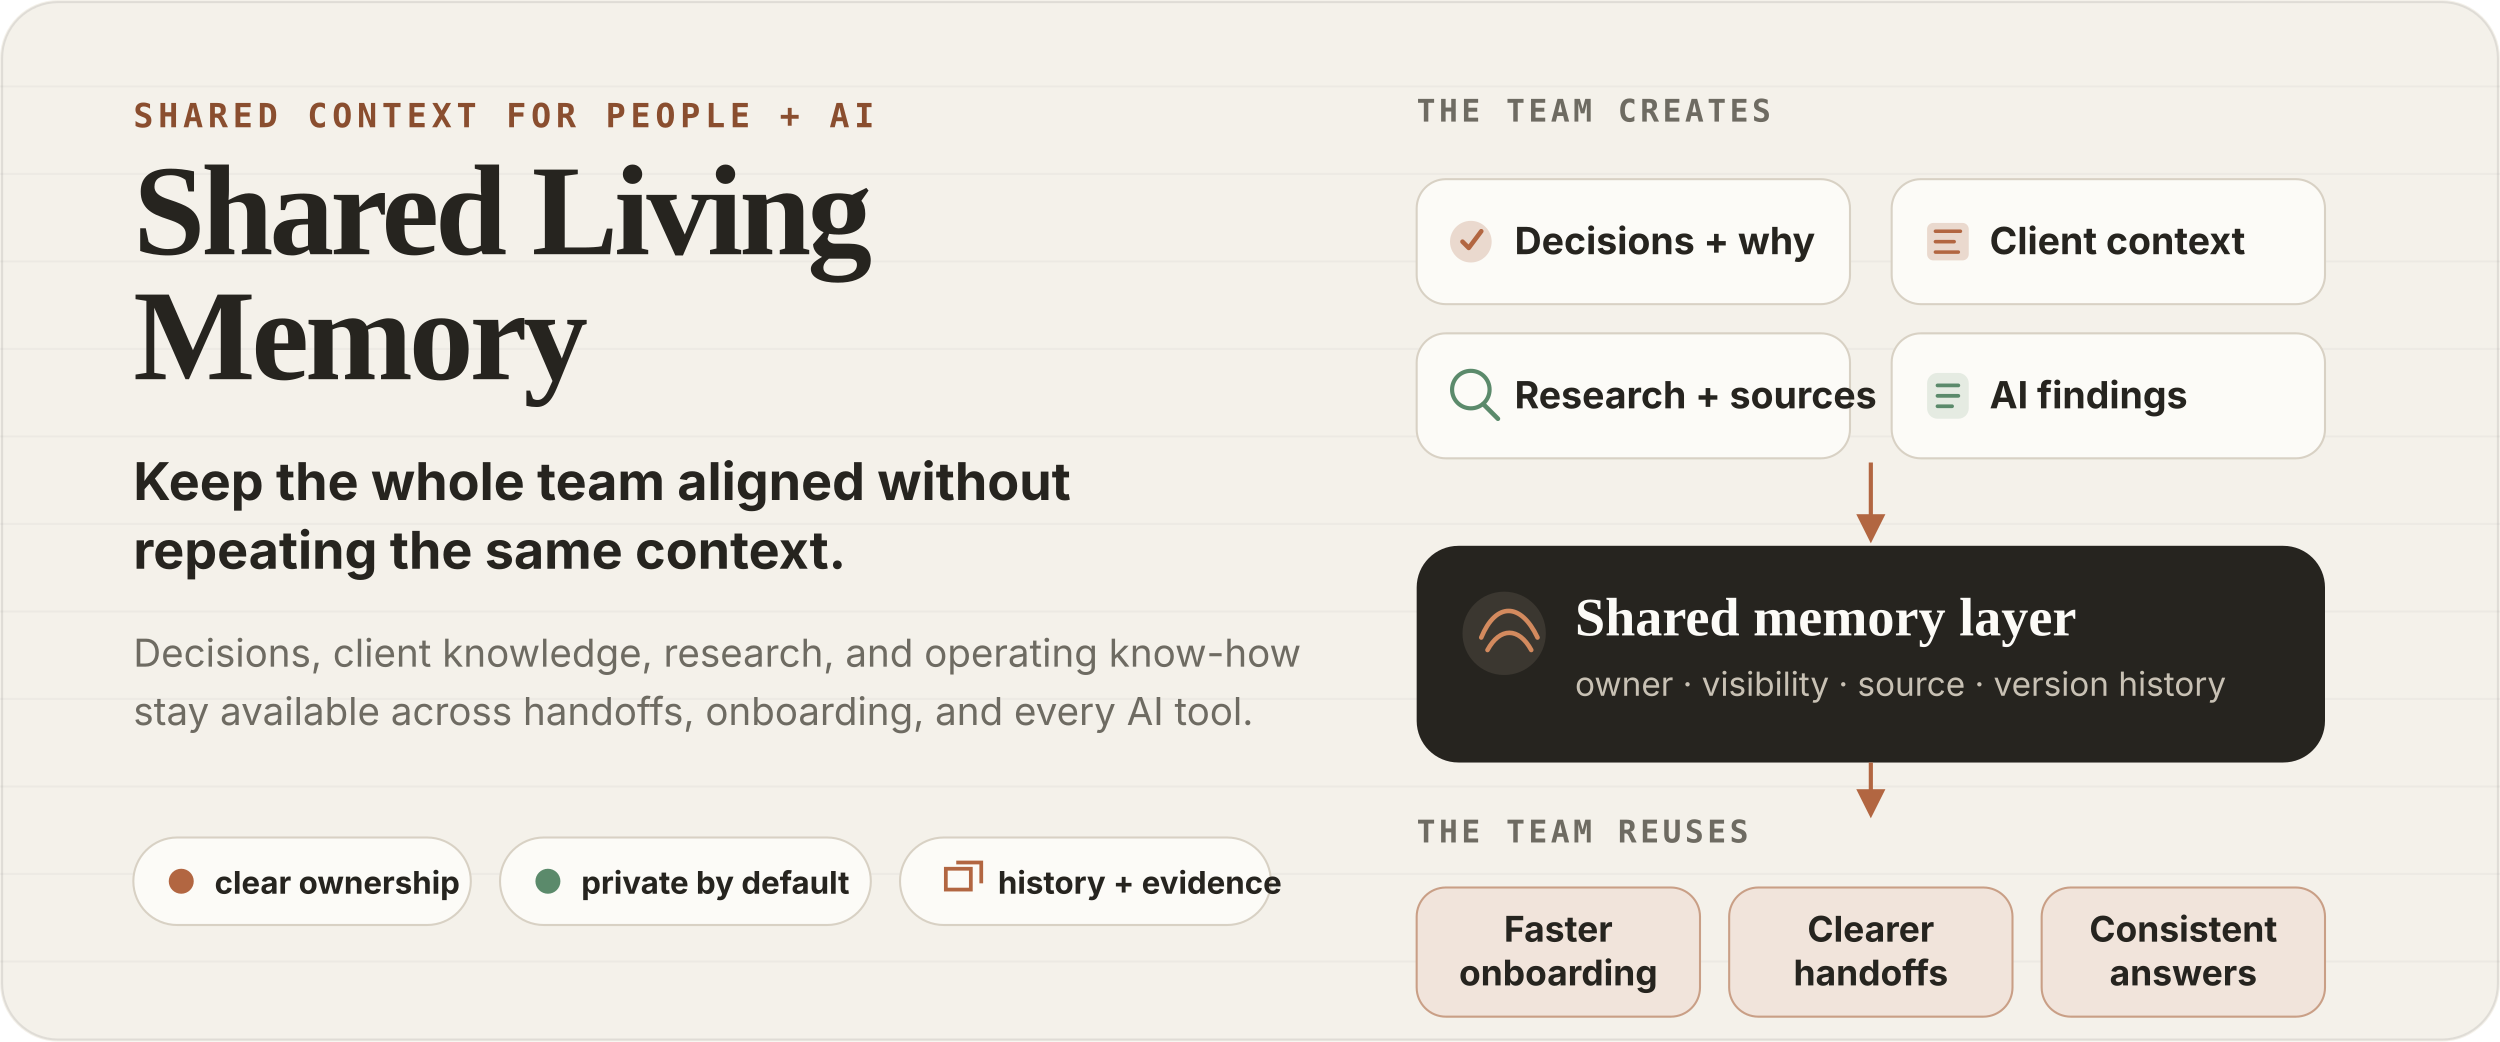
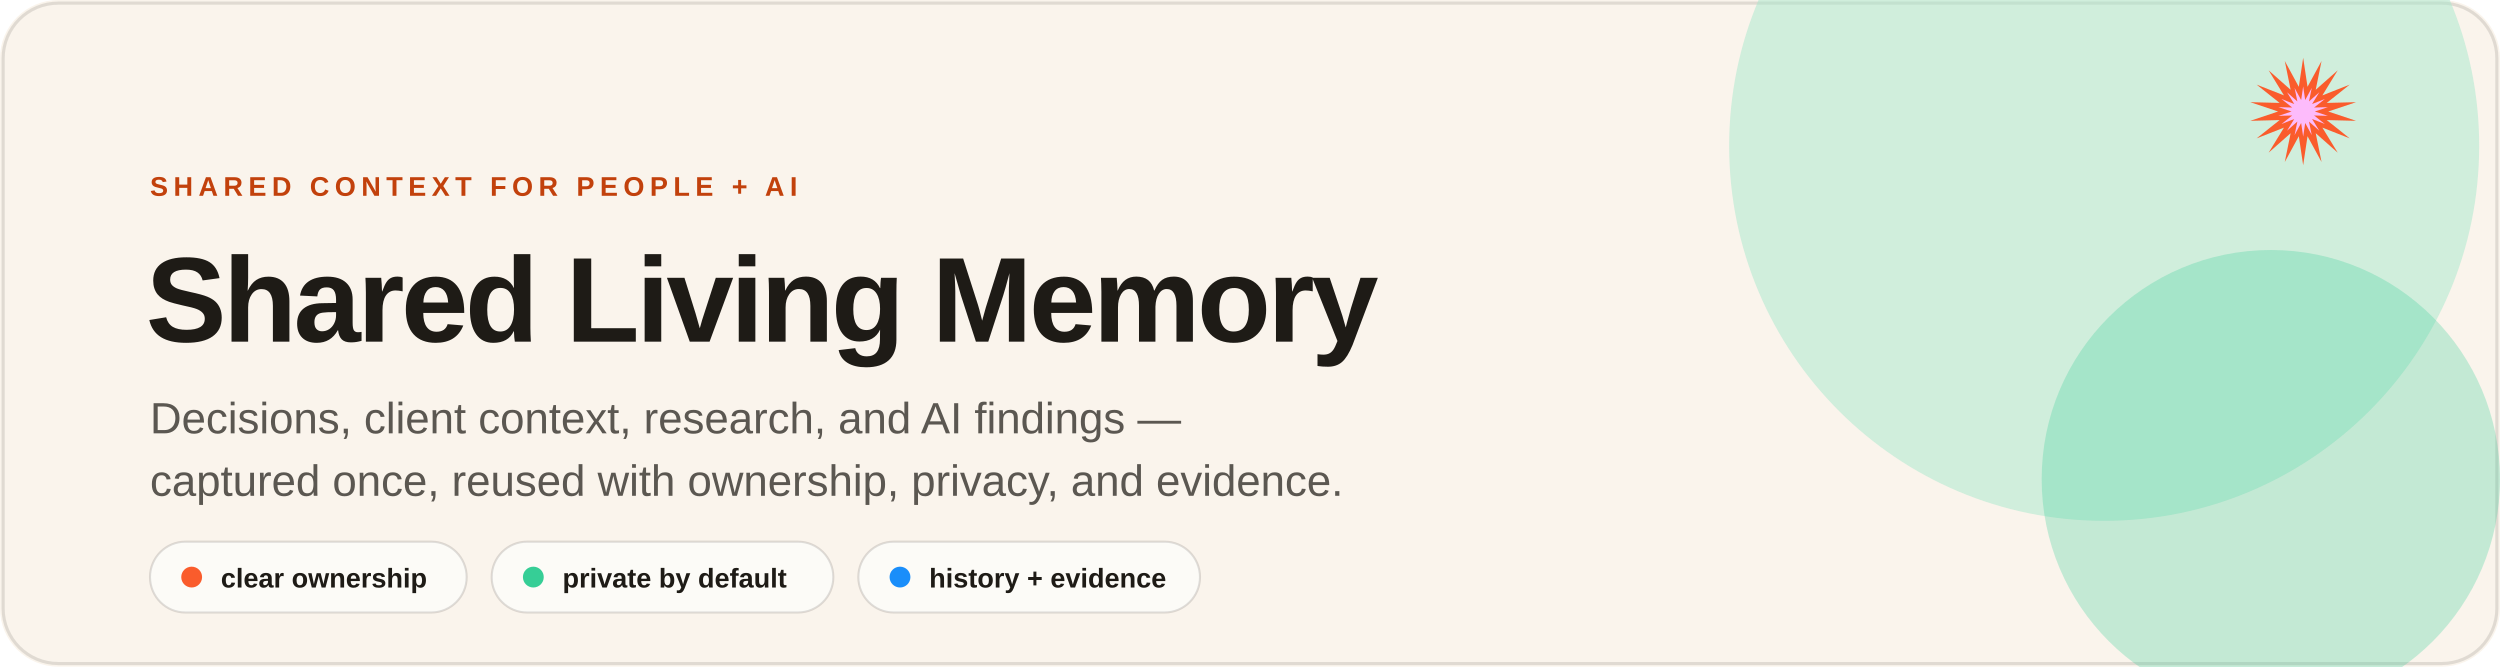
- <svg xmlns="http://www.w3.org/2000/svg" width="1200" height="500" viewBox="0 0 1200 500" role="img" aria-labelledby="title desc">
-   <defs>
-     <pattern id="paper-lines" width="1200" height="42" patternUnits="userSpaceOnUse">
-       <path d="M0 41.5H1200" stroke="#26241F" stroke-opacity=".035" />
-     </pattern>
-     <marker id="arrow" viewBox="0 0 10 10" refX="8" refY="5" markerWidth="7" markerHeight="7" orient="auto">
-       <path d="M0 0L10 5L0 10Z" fill="#B26641" />
-     </marker>
-   </defs>
-   <rect width="1200" height="500" rx="28" fill="#F4F1EA" />
-   <rect width="1200" height="500" rx="28" fill="url(#paper-lines)" />
-   <rect x="1" y="1" width="1198" height="498" rx="27" fill="none" stroke="#26241F" stroke-opacity=".10" />
-   <g transform="translate(64 50)">
-     <text x="0" y="0" dominant-baseline="hanging" font-family="ui-monospace, SFMono-Regular, Menlo, monospace" font-size="16" font-weight="700" letter-spacing="2.3" fill="#8A4E2F">
-       SHARED CONTEXT FOR PEOPLE + AI
-     </text>
-     <text x="0" y="72" font-family="Georgia, 'Times New Roman', serif" font-size="62" font-weight="600" letter-spacing="-1.8" fill="#26241F">
-       Shared Living
-     </text>
-     <text x="0" y="132" font-family="Georgia, 'Times New Roman', serif" font-size="62" font-weight="600" letter-spacing="-1.8" fill="#26241F">
-       Memory
-     </text>
-     <text x="0" y="190" font-family="-apple-system, BlinkMacSystemFont, 'Segoe UI', sans-serif" font-size="25" font-weight="700" fill="#26241F">
-       Keep the whole team aligned without
-     </text>
-     <text x="0" y="223" font-family="-apple-system, BlinkMacSystemFont, 'Segoe UI', sans-serif" font-size="25" font-weight="700" fill="#26241F">
-       repeating the same context.
-     </text>
-     <text x="0" y="270" font-family="-apple-system, BlinkMacSystemFont, 'Segoe UI', sans-serif" font-size="18.5" fill="#6E6B62">
-       Decisions, client knowledge, research, and operating know-how
-     </text>
-     <text x="0" y="298" font-family="-apple-system, BlinkMacSystemFont, 'Segoe UI', sans-serif" font-size="18.5" fill="#6E6B62">
-       stay available across handoffs, onboarding, and every AI tool.
-     </text>
-     <g transform="translate(0 352)">
-       <rect x="0" y="0" width="162" height="42" rx="21" fill="#FCFBF7" stroke="#D8D1C4" />
-       <circle cx="23" cy="21" r="6" fill="#B26641" />
-       <text x="39" y="27" font-family="-apple-system, BlinkMacSystemFont, 'Segoe UI', sans-serif" font-size="15" font-weight="700" fill="#26241F">clear ownership</text>
-       <rect x="176" y="0" width="178" height="42" rx="21" fill="#FCFBF7" stroke="#D8D1C4" />
-       <circle cx="199" cy="21" r="6" fill="#5B8A6B" />
-       <text x="215" y="27" font-family="-apple-system, BlinkMacSystemFont, 'Segoe UI', sans-serif" font-size="15" font-weight="700" fill="#26241F">private by default</text>
-       <rect x="368" y="0" width="178" height="42" rx="21" fill="#FCFBF7" stroke="#D8D1C4" />
-       <path d="M390 15h12v10h-12zM395 12h12v10" fill="none" stroke="#B26641" stroke-width="1.8" />
-       <text x="415" y="27" font-family="-apple-system, BlinkMacSystemFont, 'Segoe UI', sans-serif" font-size="15" font-weight="700" fill="#26241F">history + evidence</text>
-     </g>
+ <svg xmlns="http://www.w3.org/2000/svg" viewBox="0 0 1200 320" width="100%" role="img" aria-label="Shared Living Memory — a governed knowledge layer for people and AI agents">
+   <rect x="0" y="0" width="1200" height="320" rx="28" fill="#FAF4EC" />
+   <rect x="1.5" y="1.5" width="1197" height="317" rx="26.5" fill="none" stroke="#1E1B16" stroke-opacity="0.12" stroke-width="1.5" />
+   <circle cx="1010" cy="70" r="180" fill="#A6E9CC" fill-opacity="0.5" />
+   <circle cx="1090" cy="230" r="110" fill="#36CE96" fill-opacity="0.28" />
+   <text x="72" y="94" font-family="Manrope, 'Helvetica Neue', Arial, sans-serif" font-size="13" font-weight="700" letter-spacing="2.6" fill="#C2410C">SHARED CONTEXT FOR PEOPLE + AI</text>
+   <text x="70" y="164" font-family="Manrope, 'Helvetica Neue', Arial, sans-serif" font-size="58" font-weight="800" letter-spacing="-1.6" fill="#1E1B16">Shared Living Memory</text>
+   <text x="72" y="208" font-family="Manrope, 'Helvetica Neue', Arial, sans-serif" font-size="21" font-weight="500" fill="#1E1B16" fill-opacity="0.72">Decisions, client context, research, and AI findings —</text>
+   <text x="72" y="238" font-family="Manrope, 'Helvetica Neue', Arial, sans-serif" font-size="21" font-weight="500" fill="#1E1B16" fill-opacity="0.72">captured once, reused with ownership, privacy, and evidence.</text>
+   <g transform="translate(72,260)">
+     <rect x="0" y="0" width="152" height="34" rx="17" fill="#FCFBF7" stroke="#1E1B16" stroke-opacity="0.14" />
+     <circle cx="20" cy="17" r="5" fill="#FA5C2C" />
+     <text x="34" y="22" font-family="Manrope, 'Helvetica Neue', Arial, sans-serif" font-size="13" font-weight="700" fill="#1E1B16">clear ownership</text>
+     <rect x="164" y="0" width="164" height="34" rx="17" fill="#FCFBF7" stroke="#1E1B16" stroke-opacity="0.14" />
+     <circle cx="184" cy="17" r="5" fill="#36CE96" />
+     <text x="198" y="22" font-family="Manrope, 'Helvetica Neue', Arial, sans-serif" font-size="13" font-weight="700" fill="#1E1B16">private by default</text>
+     <rect x="340" y="0" width="164" height="34" rx="17" fill="#FCFBF7" stroke="#1E1B16" stroke-opacity="0.14" />
+     <circle cx="360" cy="17" r="5" fill="#1A8EFA" />
+     <text x="374" y="22" font-family="Manrope, 'Helvetica Neue', Arial, sans-serif" font-size="13" font-weight="700" fill="#1E1B16">history + evidence</text>
  </g>
-   <g transform="translate(680 48)">
-     <text x="0" y="0" dominant-baseline="hanging" font-family="ui-monospace, SFMono-Regular, Menlo, monospace" font-size="15" font-weight="700" letter-spacing="1.7" fill="#6E6B62">
-       THE TEAM CREATES
-     </text>
-     <g transform="translate(0 38)">
-       <rect width="208" height="60" rx="14" fill="#FCFBF7" stroke="#D8D1C4" />
-       <circle cx="26" cy="30" r="10" fill="#EAD9CE" />
-       <path d="M22 30l3 3 6-8" fill="none" stroke="#B26641" stroke-width="2.2" stroke-linecap="round" stroke-linejoin="round" />
-       <text x="47" y="36" font-family="-apple-system, BlinkMacSystemFont, 'Segoe UI', sans-serif" font-size="18" font-weight="700" fill="#26241F">Decisions + why</text>
-     </g>
-     <g transform="translate(228 38)">
-       <rect width="208" height="60" rx="14" fill="#FCFBF7" stroke="#D8D1C4" />
-       <rect x="17" y="21" width="20" height="18" rx="3" fill="#EAD9CE" />
-       <path d="M21 25h12M21 30h9M21 35h11" stroke="#B26641" stroke-width="1.7" stroke-linecap="round" />
-       <text x="47" y="36" font-family="-apple-system, BlinkMacSystemFont, 'Segoe UI', sans-serif" font-size="18" font-weight="700" fill="#26241F">Client context</text>
-     </g>
-     <g transform="translate(0 112)">
-       <rect width="208" height="60" rx="14" fill="#FCFBF7" stroke="#D8D1C4" />
-       <circle cx="26" cy="27" r="9" fill="none" stroke="#5B8A6B" stroke-width="2" />
-       <path d="M32 34l7 7" stroke="#5B8A6B" stroke-width="2.2" stroke-linecap="round" />
-       <text x="47" y="36" font-family="-apple-system, BlinkMacSystemFont, 'Segoe UI', sans-serif" font-size="18" font-weight="700" fill="#26241F">Research + sources</text>
-     </g>
-     <g transform="translate(228 112)">
-       <rect width="208" height="60" rx="14" fill="#FCFBF7" stroke="#D8D1C4" />
-       <rect x="17" y="19" width="20" height="22" rx="5" fill="#E5EBE2" />
-       <path d="M22 25h10M22 30h10M22 35h7" stroke="#5B8A6B" stroke-width="1.8" stroke-linecap="round" />
-       <text x="47" y="36" font-family="-apple-system, BlinkMacSystemFont, 'Segoe UI', sans-serif" font-size="18" font-weight="700" fill="#26241F">AI findings</text>
-     </g>
-     <path d="M218 174V210" fill="none" stroke="#B26641" stroke-width="2" marker-end="url(#arrow)" />
-     <g transform="translate(0 214)">
-       <rect width="436" height="104" rx="20" fill="#26241F" />
-       <circle cx="42" cy="42" r="20" fill="#3B3730" />
-       <path d="M31 44c7-17 19-17 27 0M34 50c6-11 15-11 21 0" fill="none" stroke="#D38A5E" stroke-width="2.2" stroke-linecap="round" />
-       <text x="76" y="43" font-family="Georgia, 'Times New Roman', serif" font-size="26" font-weight="600" fill="#FCFBF7">Shared memory layer</text>
-       <text x="76" y="72" font-family="-apple-system, BlinkMacSystemFont, 'Segoe UI', sans-serif" font-size="16" fill="#C8C1B4">owner · visibility · source · version history</text>
-     </g>
-     <path d="M218 318V342" stroke="#B26641" stroke-width="2" marker-end="url(#arrow)" />
-     <text x="0" y="346" dominant-baseline="hanging" font-family="ui-monospace, SFMono-Regular, Menlo, monospace" font-size="15" font-weight="700" letter-spacing="1.7" fill="#6E6B62">
-       THE TEAM REUSES
-     </text>
-     <g transform="translate(0 378)">
-       <rect width="136" height="62" rx="14" fill="#F1E4DB" stroke="#C99F86" />
-       <text x="68" y="26" text-anchor="middle" font-family="-apple-system, BlinkMacSystemFont, 'Segoe UI', sans-serif" font-size="17" font-weight="700" fill="#26241F">Faster</text>
-       <text x="68" y="47" text-anchor="middle" font-family="-apple-system, BlinkMacSystemFont, 'Segoe UI', sans-serif" font-size="17" font-weight="700" fill="#26241F">onboarding</text>
-     </g>
-     <g transform="translate(150 378)">
-       <rect width="136" height="62" rx="14" fill="#F1E4DB" stroke="#C99F86" />
-       <text x="68" y="26" text-anchor="middle" font-family="-apple-system, BlinkMacSystemFont, 'Segoe UI', sans-serif" font-size="17" font-weight="700" fill="#26241F">Clearer</text>
-       <text x="68" y="47" text-anchor="middle" font-family="-apple-system, BlinkMacSystemFont, 'Segoe UI', sans-serif" font-size="17" font-weight="700" fill="#26241F">handoffs</text>
-     </g>
-     <g transform="translate(300 378)">
-       <rect width="136" height="62" rx="14" fill="#F1E4DB" stroke="#C99F86" />
-       <text x="68" y="26" text-anchor="middle" font-family="-apple-system, BlinkMacSystemFont, 'Segoe UI', sans-serif" font-size="17" font-weight="700" fill="#26241F">Consistent</text>
-       <text x="68" y="47" text-anchor="middle" font-family="-apple-system, BlinkMacSystemFont, 'Segoe UI', sans-serif" font-size="17" font-weight="700" fill="#26241F">answers</text>
-     </g>
+   <g transform="translate(1078,26) scale(0.86)">
+     <path d="M 32,2 L 34.431,18.213 L 42.261,3.809 L 39,19.876 L 51.284,9.019 L 42.725,23.001 L 57.981,17 L 45.156,27.212 L 61.544,26.791 L 46,32 L 61.544,37.209 L 45.156,36.788 L 57.981,47 L 42.725,40.999 L 51.284,54.981 L 39,44.124 L 42.261,60.191 L 34.431,45.787 L 32,62 L 29.569,45.787 L 21.739,60.191 L 25,44.124 L 12.716,54.981 L 21.275,40.999 L 6.019,47 L 18.844,36.788 L 2.456,37.209 L 18,32 L 2.456,26.791 L 18.844,27.212 L 6.019,17 L 21.275,23.001 L 12.716,9.019 L 25,19.876 L 21.739,3.809 L 29.569,18.213 Z" fill="#FA5C2C" />
+     <path d="M 32,18 L 33.129,25.599 L 36.788,18.844 L 35.25,26.371 L 40.999,21.275 L 36.979,27.822 L 44.124,25 L 38.108,29.777 L 45.787,29.569 L 38.5,32 L 45.787,34.431 L 38.108,34.223 L 44.124,39 L 36.979,36.178 L 40.999,42.725 L 35.25,37.629 L 36.788,45.156 L 33.129,38.401 L 32,46 L 30.871,38.401 L 27.212,45.156 L 28.75,37.629 L 23.001,42.725 L 27.021,36.178 L 19.876,39 L 25.892,34.223 L 18.213,34.431 L 25.5,32 L 18.213,29.569 L 25.892,29.777 L 19.876,25 L 27.021,27.822 L 23.001,21.275 L 28.75,26.371 L 27.212,18.844 L 30.871,25.599 Z" fill="#FDBBFB" />
  </g>
</svg>
